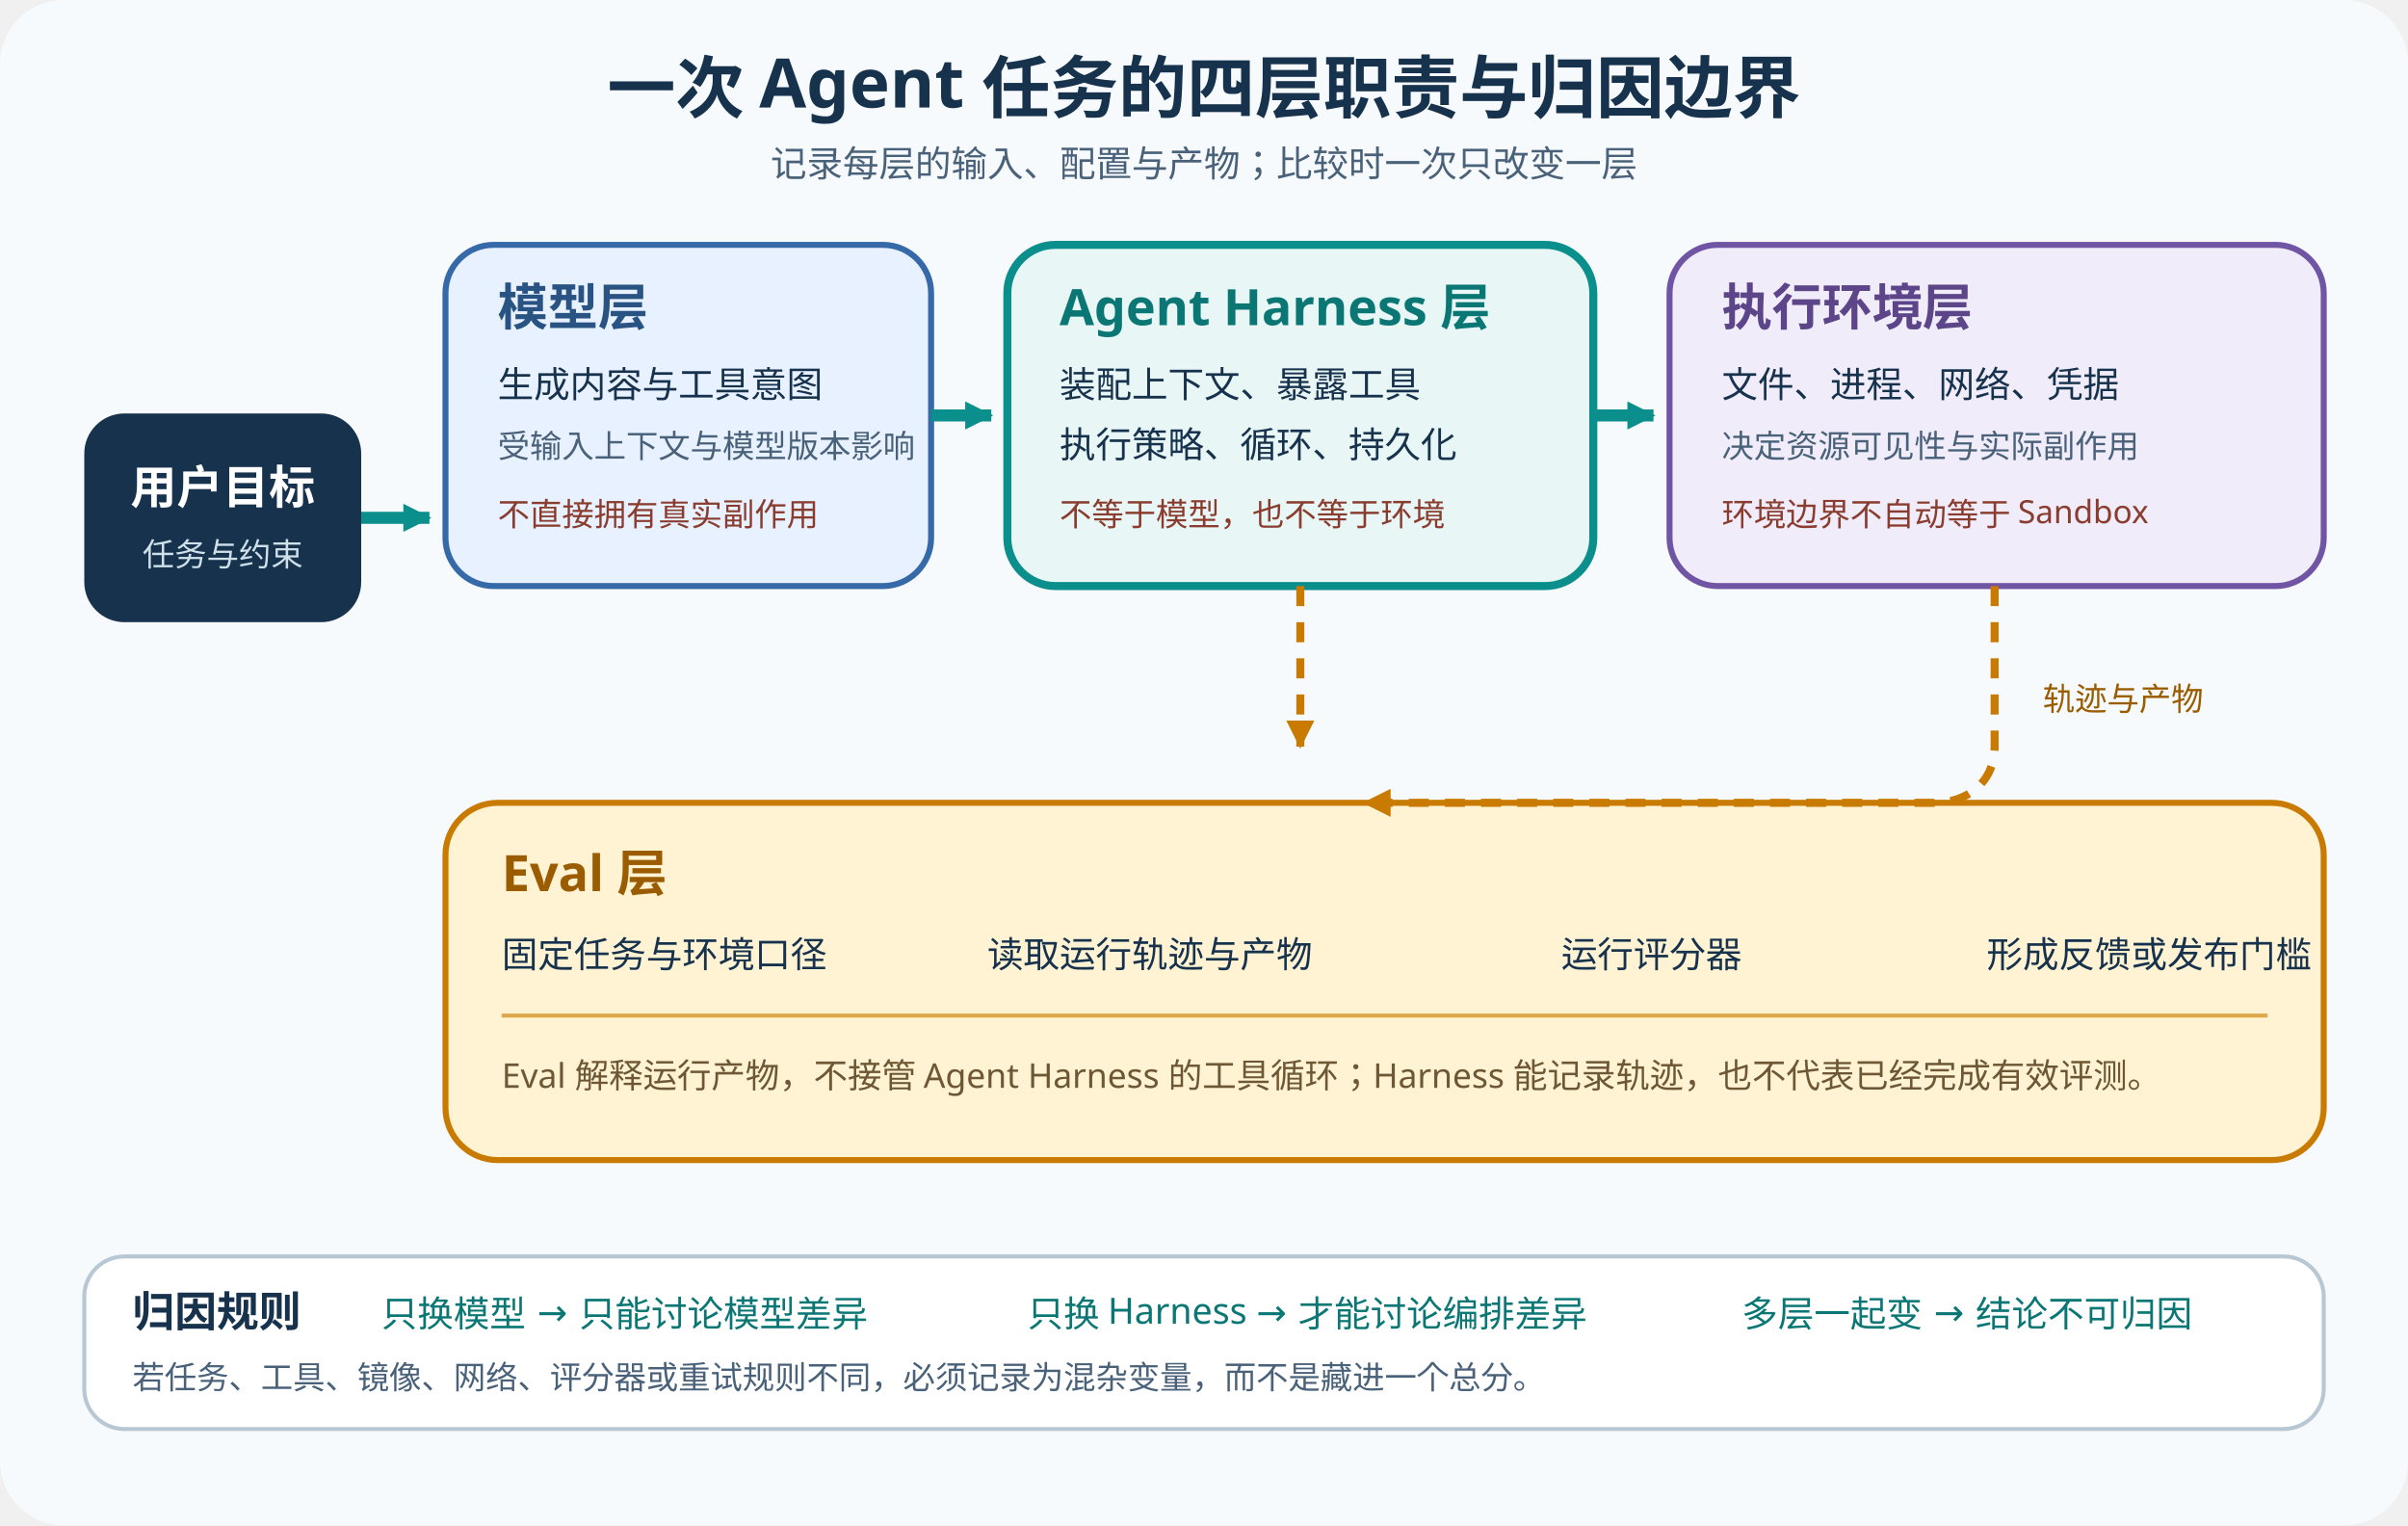
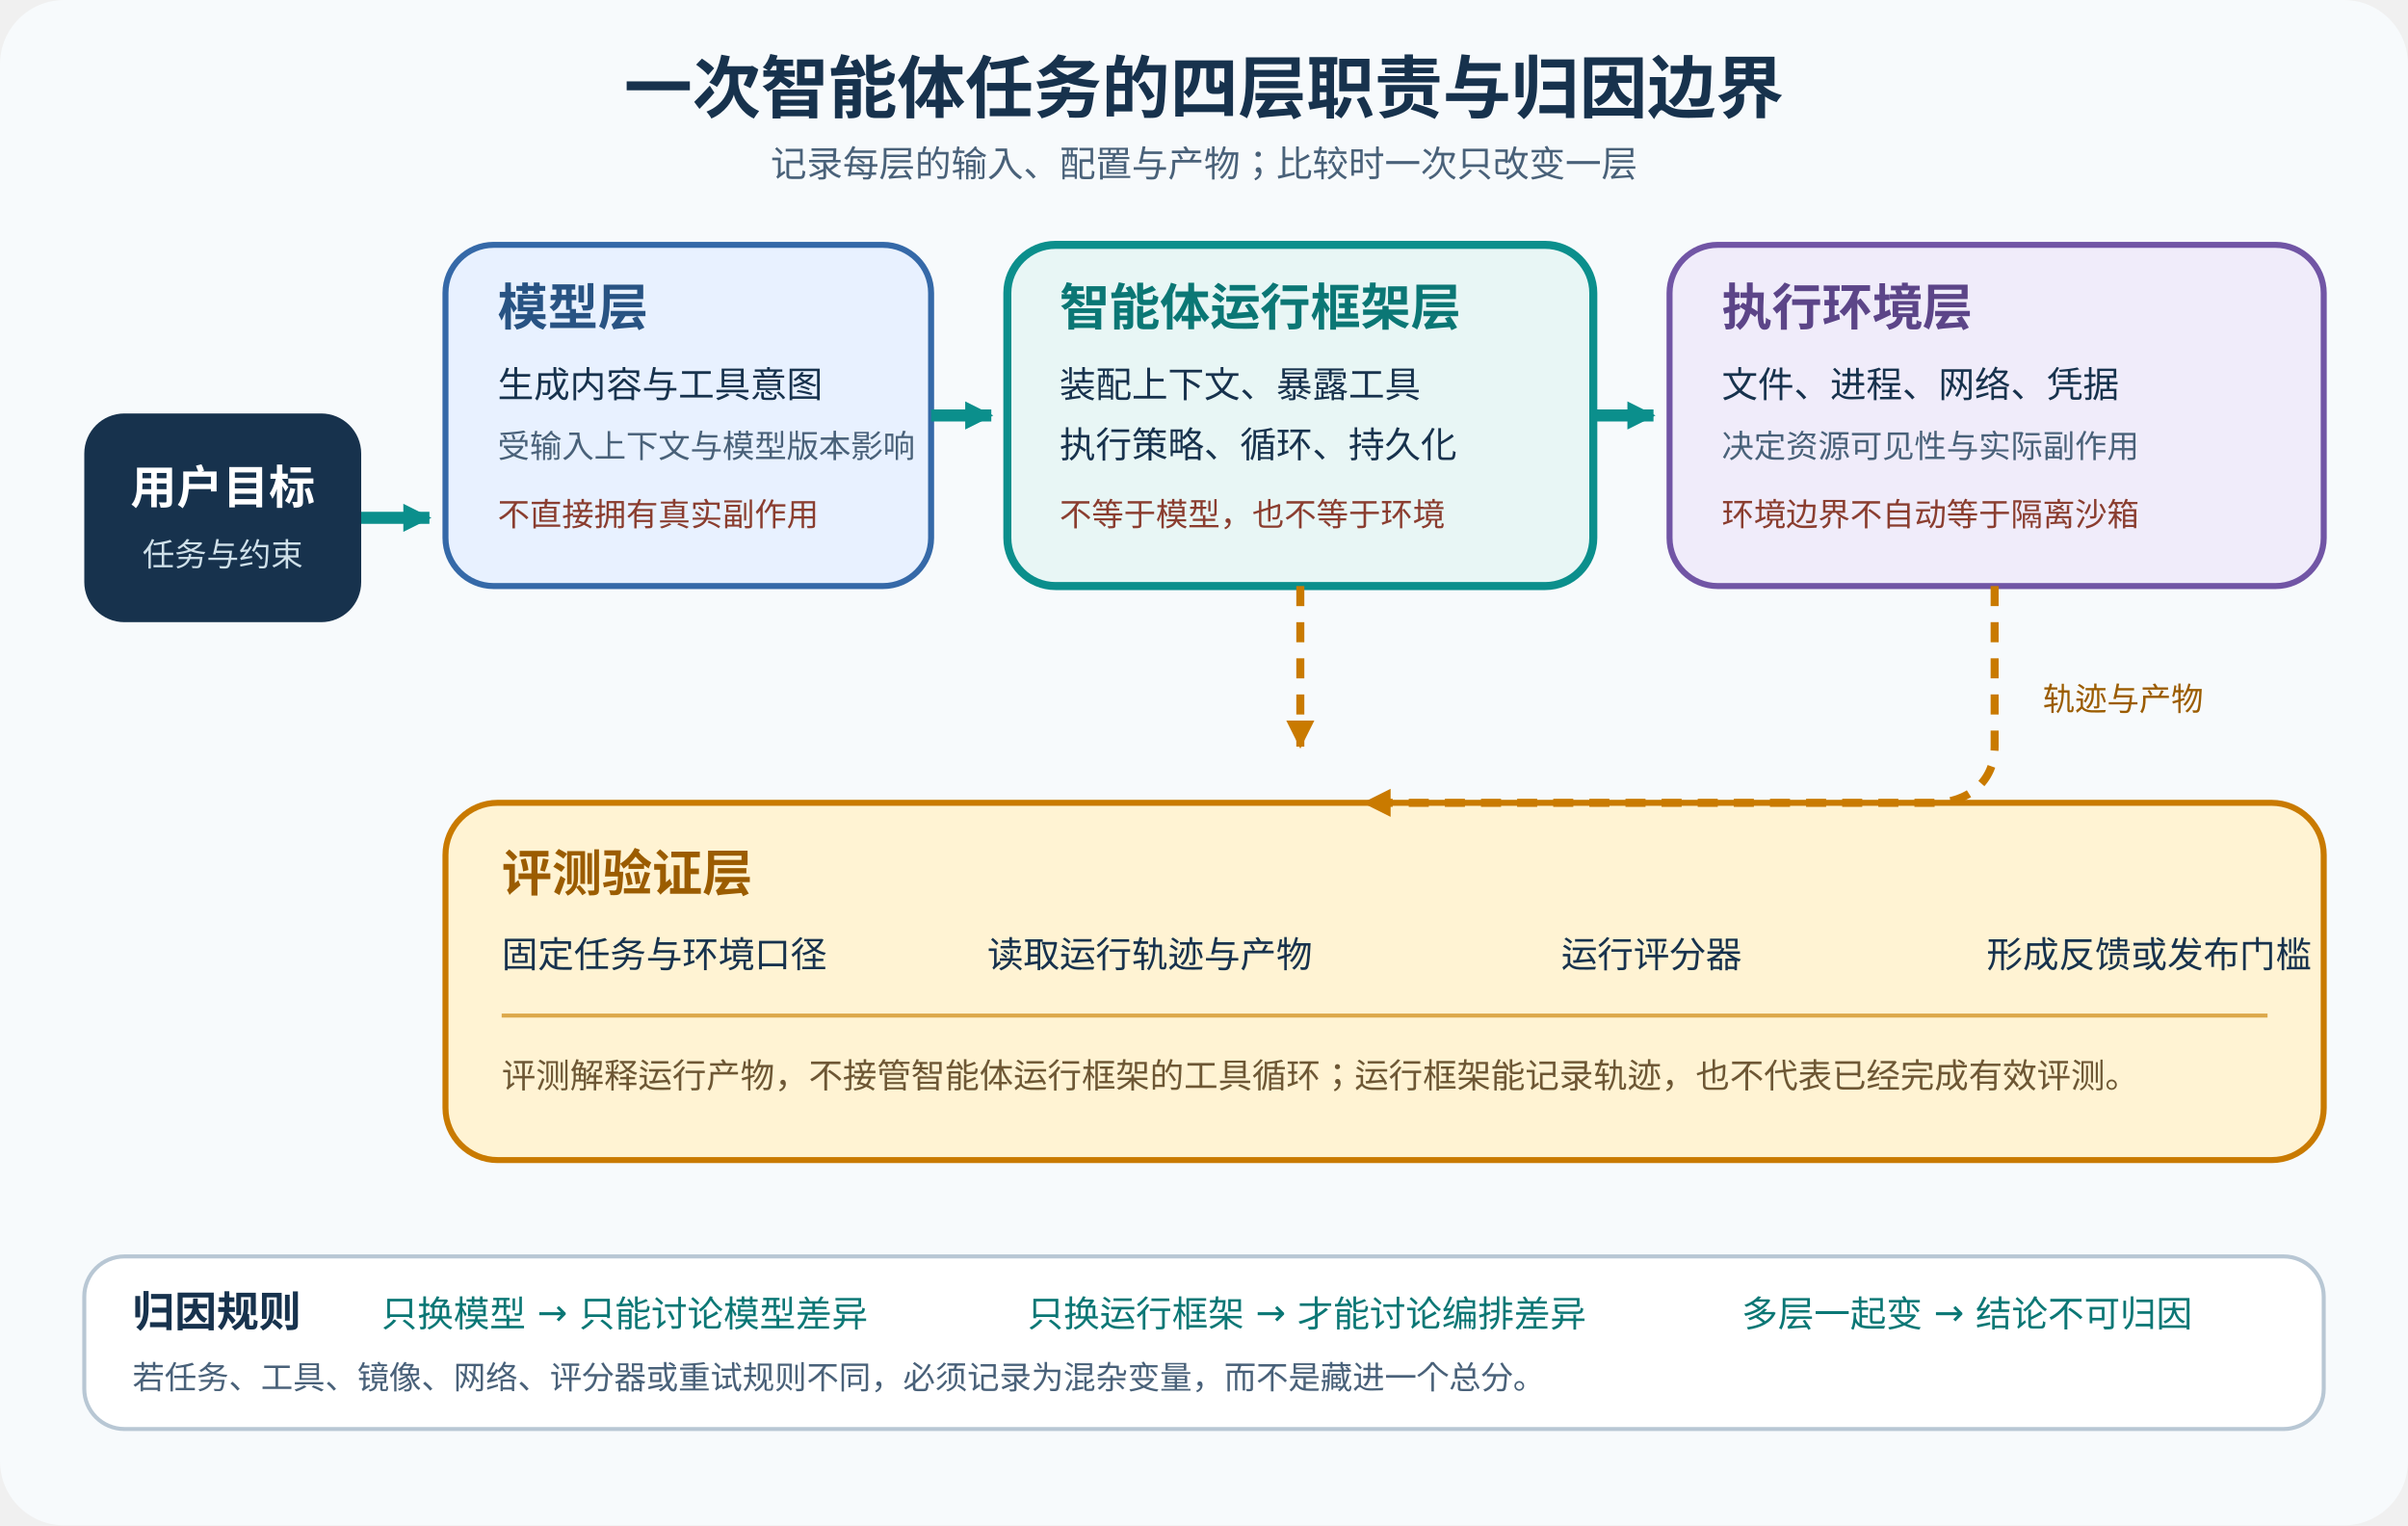
<svg xmlns="http://www.w3.org/2000/svg" viewBox="0 0 1200 760" role="img" aria-labelledby="boundaries-title boundaries-desc">
  <defs>
    <marker id="boundary-arrow" markerUnits="userSpaceOnUse" markerWidth="14" markerHeight="14" refX="13" refY="7" orient="auto">
      <path d="M0 0l14 7-14 7z" fill="#0B8F8C" />
    </marker>
    <marker id="evidence-arrow" markerUnits="userSpaceOnUse" markerWidth="14" markerHeight="14" refX="13" refY="7" orient="auto">
      <path d="M0 0l14 7-14 7z" fill="#C97A00" />
    </marker>
  </defs>
  <rect width="1200" height="760" rx="32" fill="#F7FAFC" />
-   <text x="600" y="56" text-anchor="middle" fill="#17324D" font-family="Noto Sans SC, Microsoft YaHei, sans-serif" font-size="34" font-weight="760">一次 Agent 任务的四层职责与归因边界</text>
+   <text x="600" y="56" text-anchor="middle" fill="#17324D" font-family="Noto Sans SC, Microsoft YaHei, sans-serif" font-size="34" font-weight="760">一次智能体任务的四层职责与归因边界</text>
  <text x="600" y="88" text-anchor="middle" fill="#496179" font-family="Noto Sans SC, Microsoft YaHei, sans-serif" font-size="18">记录每层的输入、配置与产物；比较时一次只改变一层</text>
  <g font-family="Noto Sans SC, Microsoft YaHei, sans-serif">
    <g transform="translate(42 206)">
      <rect width="138" height="104" rx="20" fill="#17324D" />
      <text x="69" y="45" text-anchor="middle" fill="#FFFFFF" font-size="23" font-weight="720">用户目标</text>
      <text x="69" y="76" text-anchor="middle" fill="#CFE0E9" font-size="16">任务与约束</text>
    </g>
    <g transform="translate(222 122)">
      <rect width="242" height="170" rx="24" fill="#E8F1FF" stroke="#3569A8" stroke-width="3" />
      <text x="26" y="40" fill="#285383" font-size="25" font-weight="760">模型层</text>
      <text x="26" y="76" fill="#17324D" font-size="18">生成内容与工具意图</text>
      <text x="26" y="106" fill="#496179" font-size="16">受输入上下文与模型版本影响</text>
      <text x="26" y="140" fill="#8A3D2F" font-size="16">不直接拥有真实副作用</text>
    </g>
    <g transform="translate(502 122)">
      <rect width="292" height="170" rx="24" fill="#E8F6F5" stroke="#0B8F8C" stroke-width="4" />
-       <text x="26" y="40" fill="#0B7775" font-size="25" font-weight="760">Agent Harness 层</text>
+       <text x="26" y="40" fill="#0B7775" font-size="25" font-weight="760">智能体运行框架层</text>
      <text x="26" y="76" fill="#17324D" font-size="18">装配上下文、暴露工具</text>
      <text x="26" y="106" fill="#17324D" font-size="18">执行策略、循环、持久化</text>
      <text x="26" y="140" fill="#8A3D2F" font-size="16">不等于模型，也不等于环境</text>
    </g>
    <g transform="translate(832 122)">
      <rect width="326" height="170" rx="24" fill="#F0ECFA" stroke="#7155A5" stroke-width="3" />
      <text x="26" y="40" fill="#5C4588" font-size="25" font-weight="760">执行环境层</text>
      <text x="26" y="76" fill="#17324D" font-size="18">文件、进程、网络、凭据</text>
      <text x="26" y="106" fill="#496179" font-size="16">决定资源可见性与实际副作用</text>
-       <text x="26" y="140" fill="#8A3D2F" font-size="16">环境边界不自动等于 Sandbox</text>
+       <text x="26" y="140" fill="#8A3D2F" font-size="16">环境边界不自动等于隔离沙箱</text>
    </g>
    <g transform="translate(222 400)">
      <rect width="936" height="178" rx="26" fill="#FFF3D3" stroke="#C97A00" stroke-width="3" />
-       <text x="28" y="44" fill="#9B5C00" font-size="25" font-weight="760">Eval 层</text>
+       <text x="28" y="44" fill="#9B5C00" font-size="25" font-weight="760">评测验证层</text>
      <text x="28" y="82" fill="#17324D" font-size="18">固定任务与环境口径</text>
      <text x="270" y="82" fill="#17324D" font-size="18">读取运行轨迹与产物</text>
      <text x="556" y="82" fill="#17324D" font-size="18">运行评分器</text>
      <text x="768" y="82" fill="#17324D" font-size="18">形成反馈或发布门槛</text>
      <line x1="28" y1="106" x2="908" y2="106" stroke="#DCA84B" stroke-width="2" />
-       <text x="28" y="142" fill="#6D5734" font-size="17">Eval 解释运行产物，不接管 Agent Harness 的工具循环；Harness 能记录轨迹，也不代表已经完成有效评测。</text>
+       <text x="28" y="142" fill="#6D5734" font-size="17">评测解释运行产物，不接管智能体运行框架的工具循环；运行框架能记录轨迹，也不代表已经完成有效评测。</text>
    </g>
  </g>
  <g fill="none" stroke="#0B8F8C" stroke-width="6" marker-end="url(#boundary-arrow)">
    <path d="M180 258h34" />
    <path d="M464 207h30" />
    <path d="M794 207h30" />
  </g>
  <path d="M994 292v80c0 18-14 28-30 28H680" fill="none" stroke="#C97A00" stroke-width="4" stroke-dasharray="10 8" marker-end="url(#evidence-arrow)" />
  <path d="M648 292v80" fill="none" stroke="#C97A00" stroke-width="4" stroke-dasharray="10 8" marker-end="url(#evidence-arrow)" />
  <text x="1018" y="354" fill="#9B5C00" font-family="Noto Sans SC, Microsoft YaHei, sans-serif" font-size="16">轨迹与产物</text>
  <g transform="translate(42 626)" font-family="Noto Sans SC, Microsoft YaHei, sans-serif">
    <rect width="1116" height="86" rx="20" fill="#FFFFFF" stroke="#B8C7D4" stroke-width="2" />
    <text x="24" y="35" fill="#17324D" font-size="21" font-weight="720">归因规则</text>
    <text x="148" y="35" fill="#0B7775" font-size="18">只换模型 → 只能讨论模型差异</text>
-     <text x="470" y="35" fill="#0B7775" font-size="18">只换 Harness → 才能讨论编排差异</text>
+     <text x="470" y="35" fill="#0B7775" font-size="18">只换运行框架 → 才能讨论编排差异</text>
    <text x="826" y="35" fill="#0B7775" font-size="18">多层一起变 → 结论不可归因</text>
    <text x="24" y="66" fill="#496179" font-size="16">若任务、工具、镜像、网络、评分器或重试规则不同，必须记录为混杂变量，而不是藏进一个总分。</text>
  </g>
</svg>
